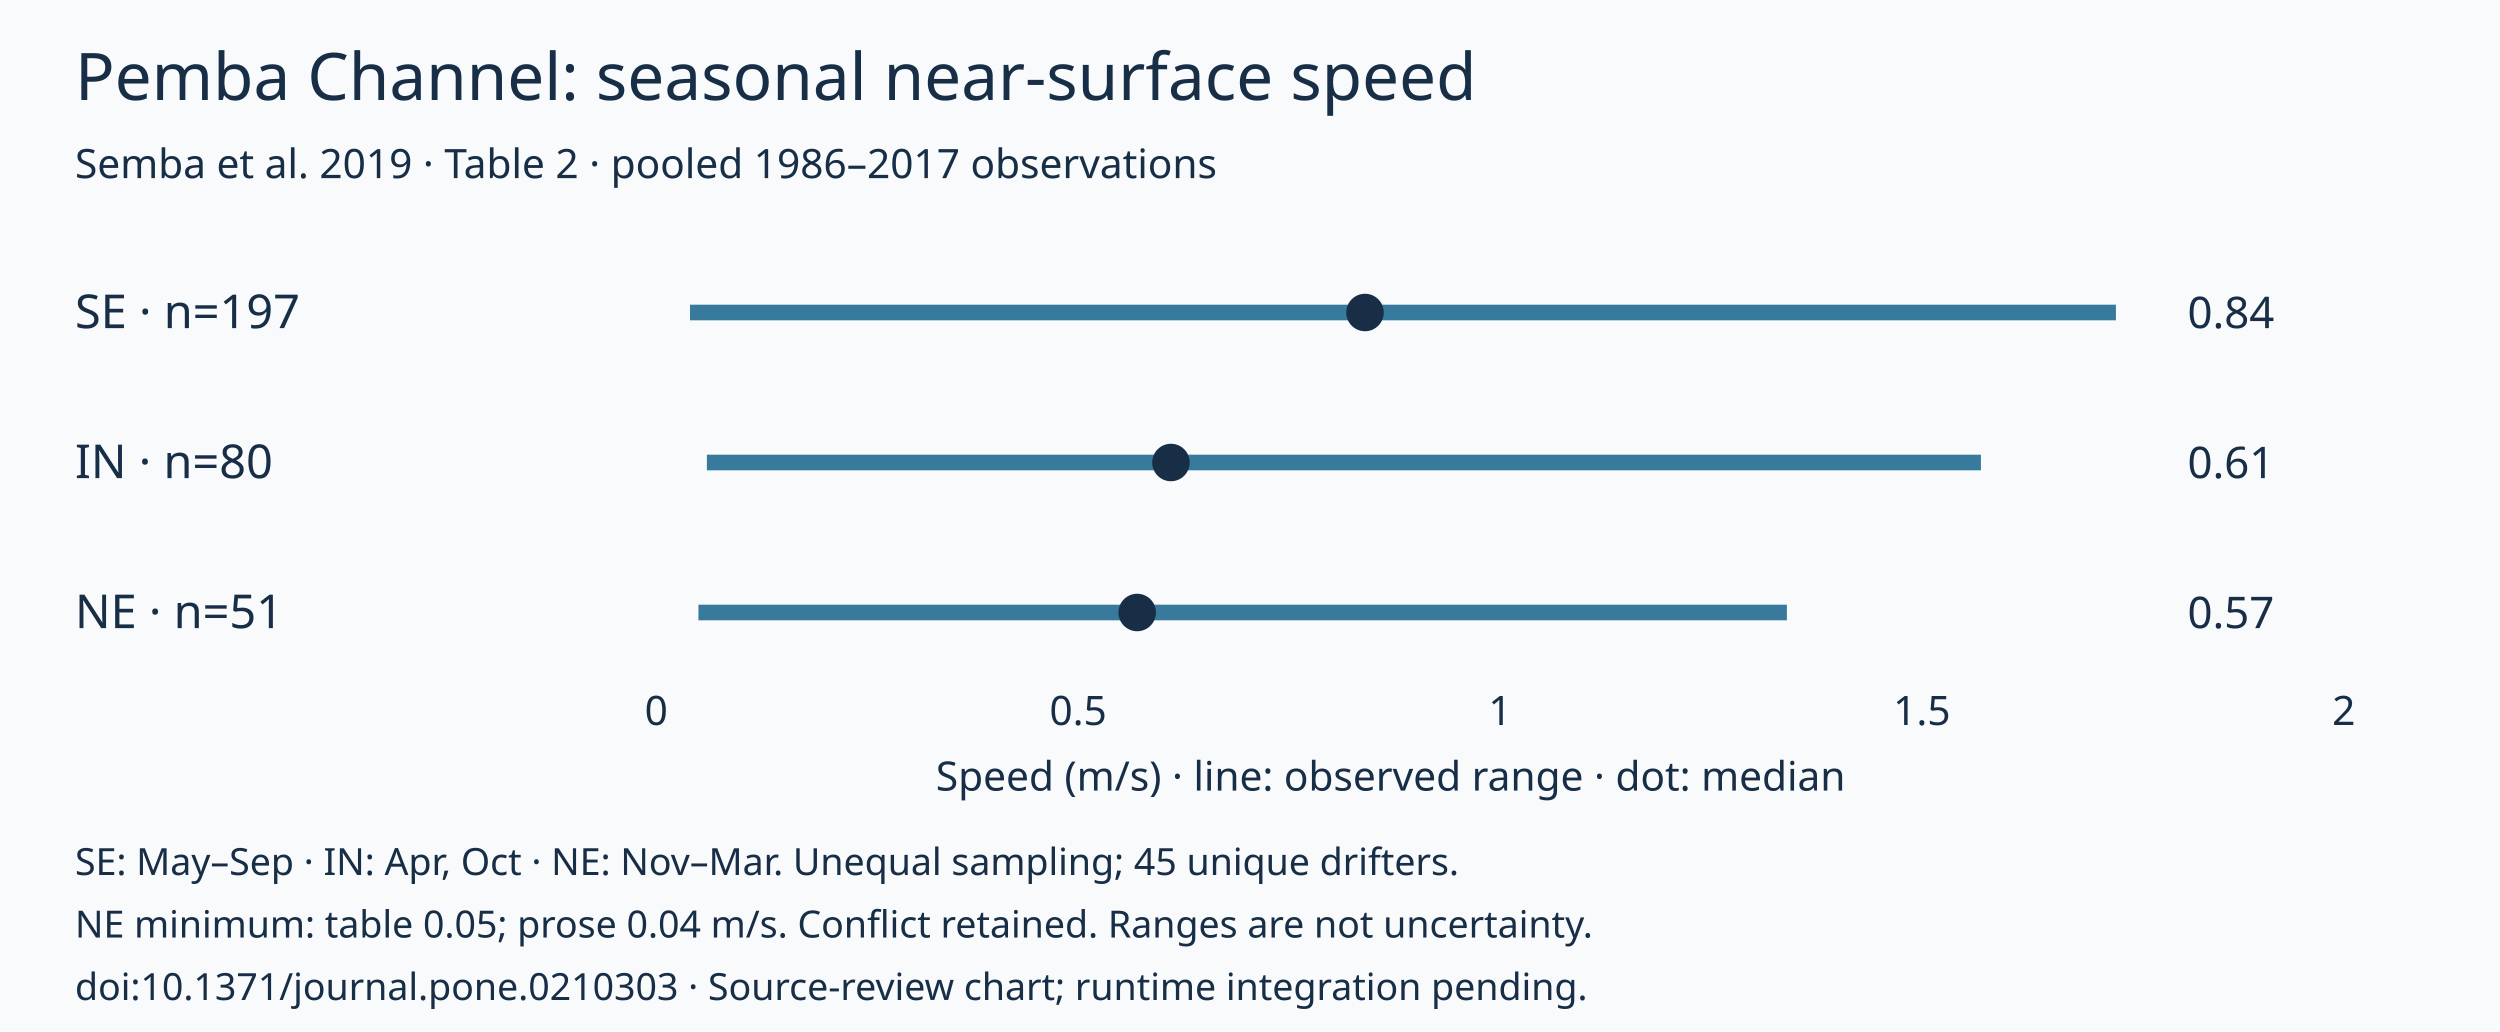
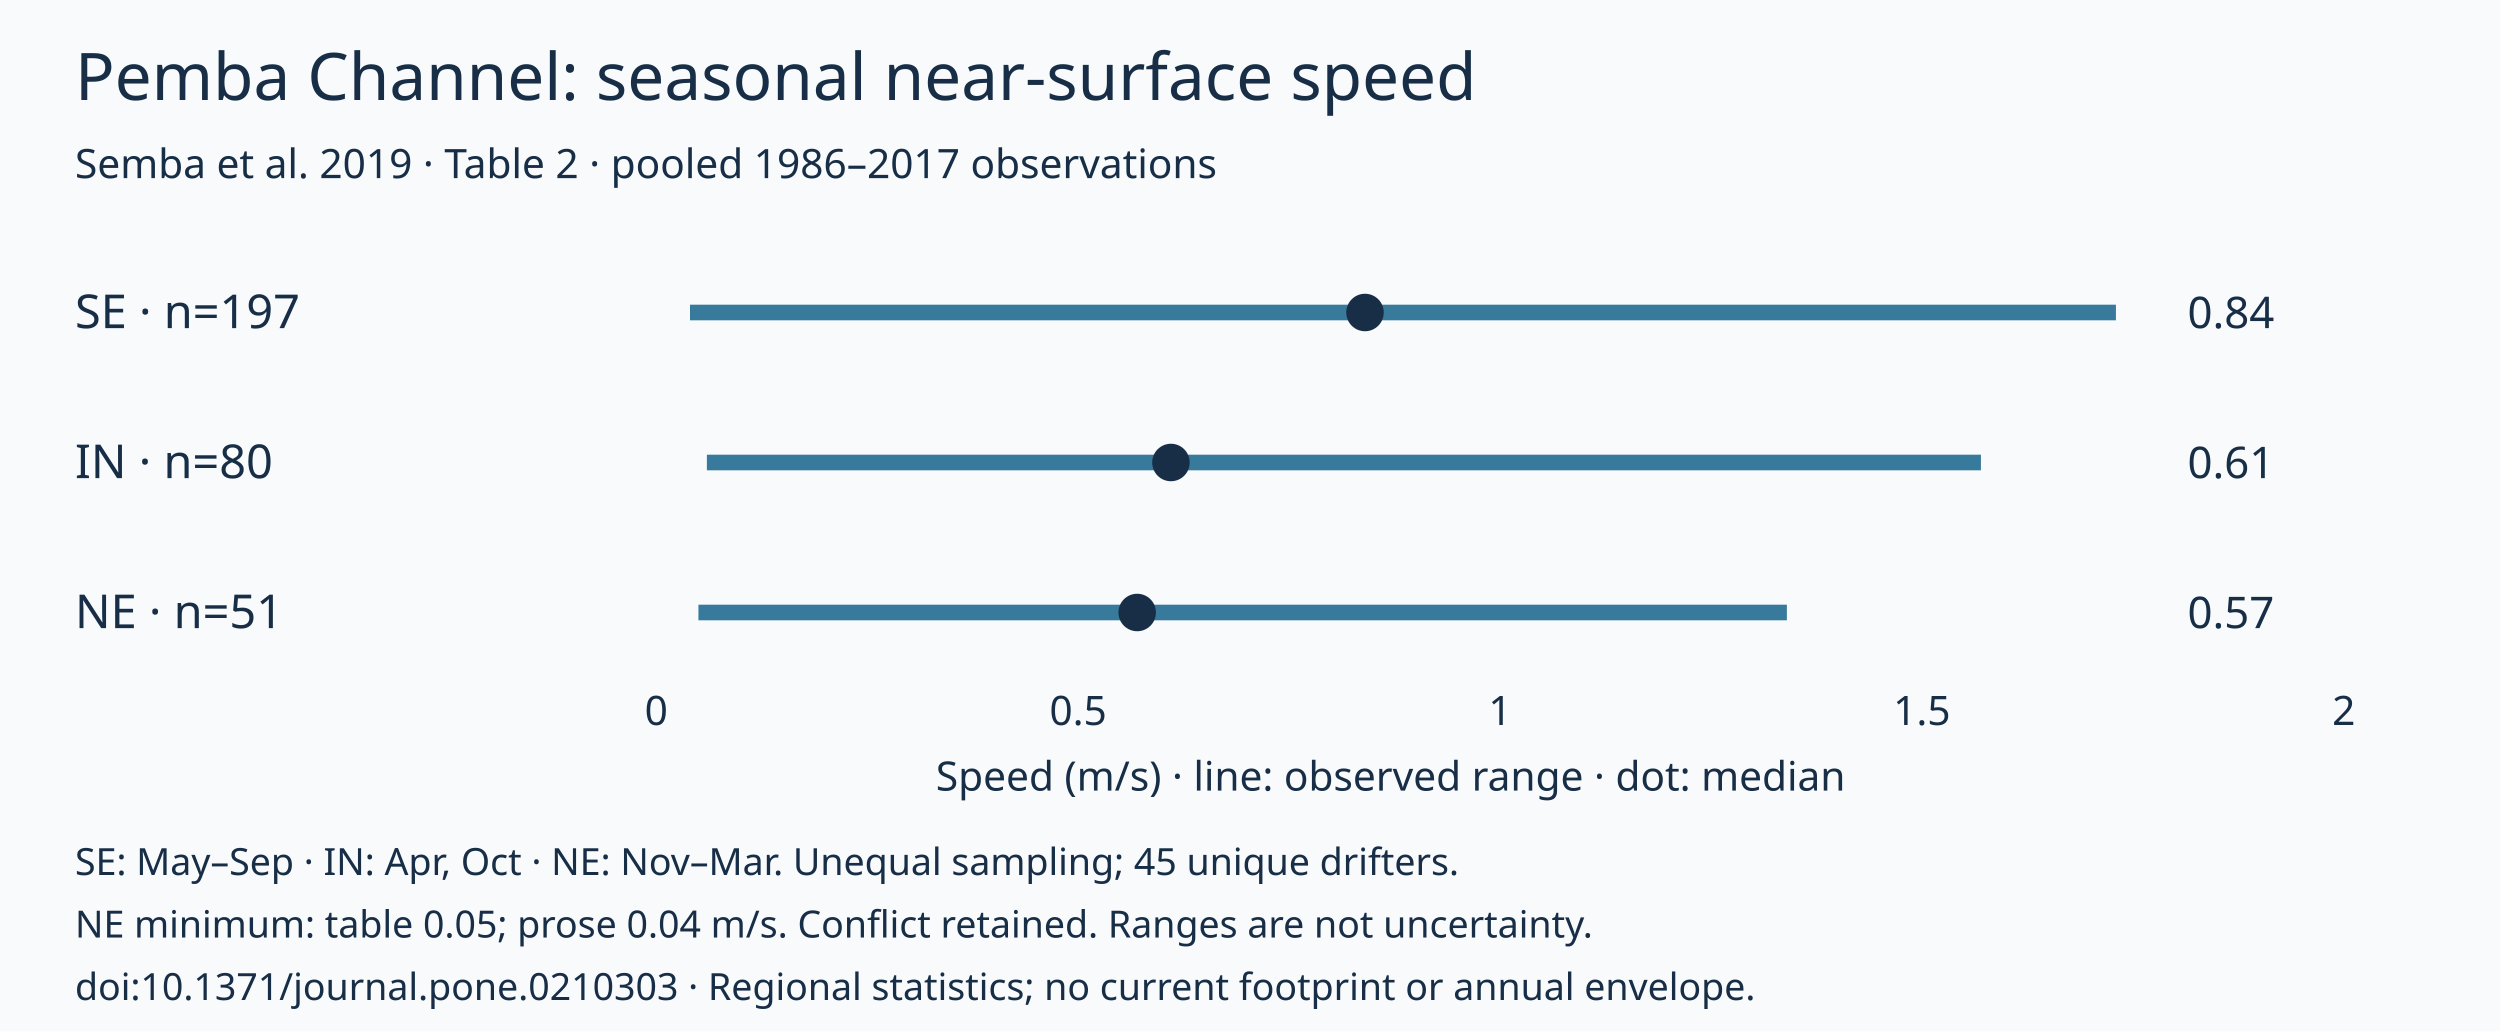
<svg xmlns="http://www.w3.org/2000/svg" viewBox="0 0 800 330" role="img" aria-labelledby="title desc">
  <rect width="800" height="330" fill="#f8fafc" />
  <g font-family="system-ui,sans-serif" fill="#172e46">
    <text x="24" y="32" font-size="21">Pemba Channel: seasonal near-surface speed</text>
    <text x="24" y="57" font-size="13">Semba et al. 2019 · Table 2 · pooled 1986–2017 observations</text>
    <text x="24" y="105" font-size="15">SE · n=197</text>
    <line x1="220.8" x2="677.1" y1="100" y2="100" stroke="#387a9c" stroke-width="5" />
    <circle cx="436.8" cy="100" r="6" fill="#182e46" />
    <text x="700" y="105" font-size="14">0.84</text>
    <text x="24" y="153" font-size="15">IN · n=80</text>
    <line x1="226.2" x2="633.9" y1="148" y2="148" stroke="#387a9c" stroke-width="5" />
    <circle cx="374.7" cy="148" r="6" fill="#182e46" />
    <text x="700" y="153" font-size="14">0.61</text>
    <text x="24" y="201" font-size="15">NE · n=51</text>
    <line x1="223.5" x2="571.8" y1="196" y2="196" stroke="#387a9c" stroke-width="5" />
    <circle cx="363.9" cy="196" r="6" fill="#182e46" />
    <text x="700" y="201" font-size="14">0.57</text>
    <text x="210" y="232" text-anchor="middle" font-size="13">0</text>
    <text x="345.0" y="232" text-anchor="middle" font-size="13">0.5</text>
    <text x="480" y="232" text-anchor="middle" font-size="13">1</text>
    <text x="615.0" y="232" text-anchor="middle" font-size="13">1.5</text>
    <text x="750" y="232" text-anchor="middle" font-size="13">2</text>
    <text x="445" y="253" text-anchor="middle" font-size="13">Speed (m/s) · line: observed range · dot: median</text>
    <text x="24" y="280" font-size="12">SE: May–Sep · IN: Apr, Oct · NE: Nov–Mar. Unequal sampling; 45 unique drifters.</text>
    <text x="24" y="300" font-size="12">NE minimum: table 0.05; prose 0.04 m/s. Conflict retained. Ranges are not uncertainty.</text>
-     <text x="24" y="320" font-size="12">doi:10.1371/journal.pone.0210303 · Source-review chart; runtime integration pending.</text>
+     <text x="24" y="320" font-size="12">doi:10.1371/journal.pone.0210303 · Regional statistics; no current footprint or annual envelope.</text>
  </g>
</svg>
